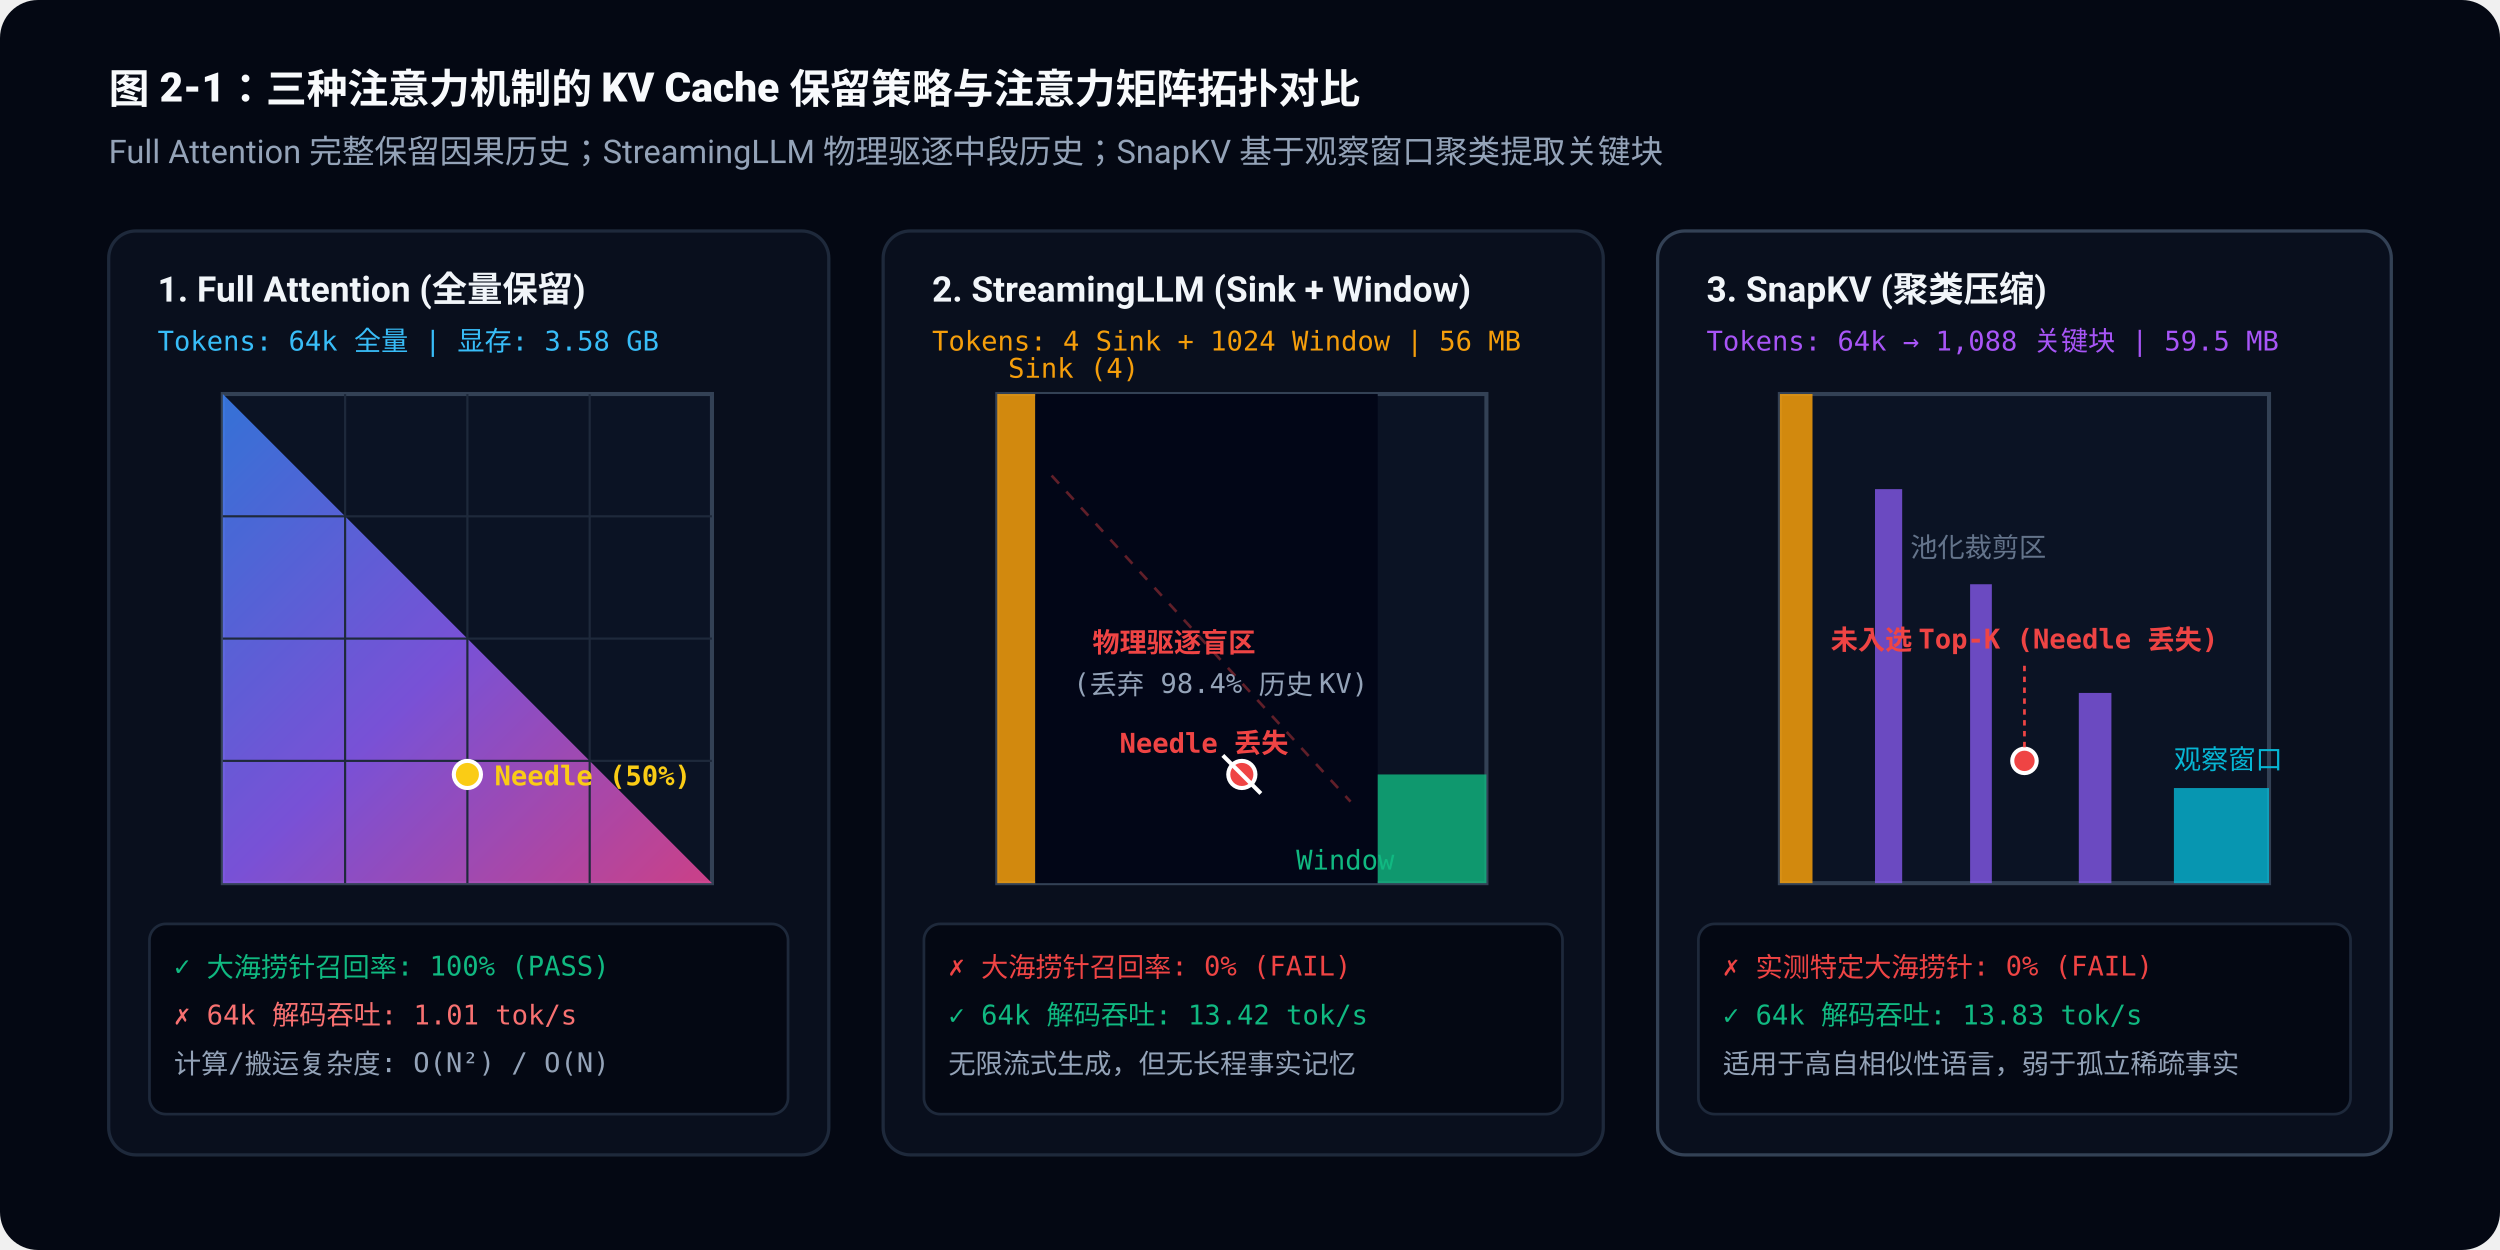
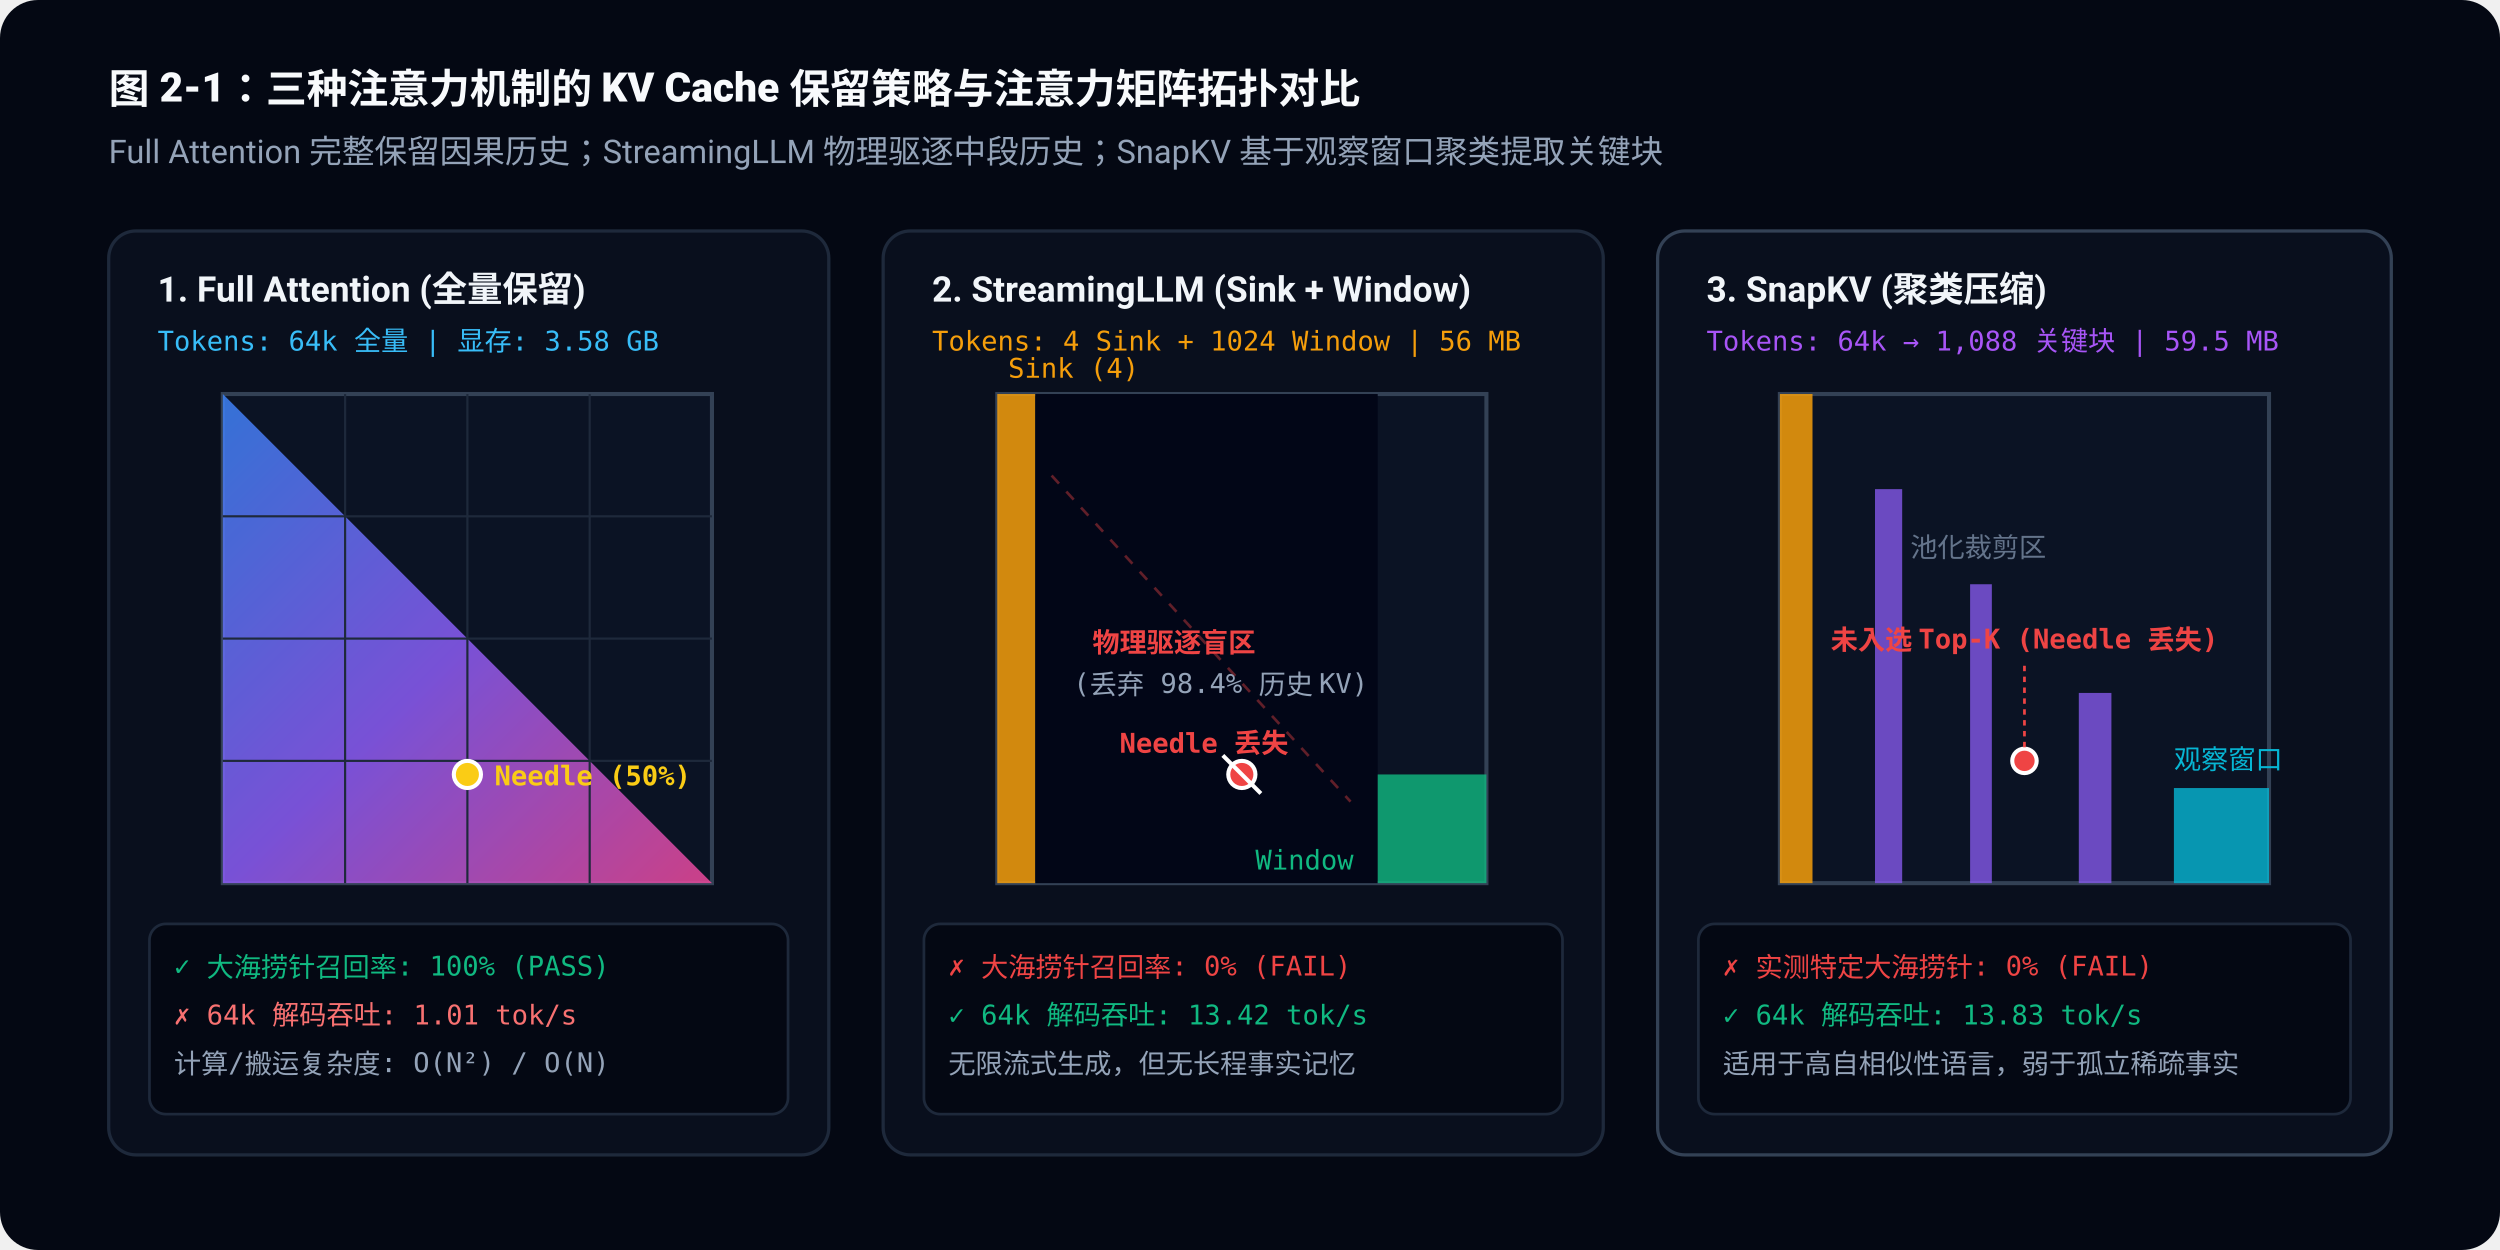
<svg xmlns="http://www.w3.org/2000/svg" width="920" height="460" viewBox="0 0 920 460">
  <defs>
    <style>
      .bg { fill: #040813; rx: 14; }
      .text-title { font-family: -apple-system, BlinkMacSystemFont, 'Segoe UI', Roboto, sans-serif; font-weight: 800; font-size: 15px; fill: #f8fafc; }
      .text-sub { font-family: -apple-system, BlinkMacSystemFont, 'Segoe UI', Roboto, sans-serif; font-size: 12px; fill: #94a3b8; }
      .text-card-title { font-family: -apple-system, BlinkMacSystemFont, 'Segoe UI', Roboto, sans-serif; font-size: 13px; font-weight: 700; fill: #f1f5f9; }
      .text-mono { font-family: ui-monospace, SFMono-Regular, Menlo, Monaco, Consolas, monospace; font-size: 10px; }
      .matrix-border { stroke: #334155; stroke-width: 1.5; fill: #0b1324; }
      .grid-line { stroke: #1e293b; stroke-width: 0.8; }
    </style>
    <linearGradient id="heatFull" x1="0" y1="0" x2="1" y2="1">
      <stop offset="0%" stop-color="#3b82f6" />
      <stop offset="50%" stop-color="#8b5cf6" />
      <stop offset="100%" stop-color="#ec4899" />
    </linearGradient>
  </defs>
  <rect width="920" height="460" class="bg" />
  <text x="40" y="38" class="text-title">图 2-1：三种注意力机制的 KV Cache 保留策略与注意力矩阵拓扑对比</text>
  <text x="40" y="60" class="text-sub">Full Attention 完整保留因果历史；StreamingLLM 物理驱逐中段历史；SnapKV 基于观察窗口聚类提取关键块</text>
  <g transform="translate(40, 85)">
    <rect x="0" y="0" width="265" height="340" rx="10" fill="#090f1d" stroke="#1e293b" stroke-width="1.2" />
    <text x="18" y="26" class="text-card-title">1. Full Attention (全量保留)</text>
    <text x="18" y="44" class="text-mono" fill="#38bdf8">Tokens: 64k 全量 | 显存: 3.58 GB</text>
    <g transform="translate(42, 60)">
      <rect x="0" y="0" width="180" height="180" class="matrix-border" />
      <path d="M 0 0 L 180 180 L 0 180 Z" fill="url(#heatFull)" opacity="0.85" />
      <line x1="0" y1="45" x2="180" y2="45" class="grid-line" />
      <line x1="0" y1="90" x2="180" y2="90" class="grid-line" />
      <line x1="0" y1="135" x2="180" y2="135" class="grid-line" />
      <line x1="45" y1="0" x2="45" y2="180" class="grid-line" />
      <line x1="90" y1="0" x2="90" y2="180" class="grid-line" />
      <line x1="135" y1="0" x2="135" y2="180" class="grid-line" />
      <circle cx="90" cy="140" r="5" fill="#facc15" stroke="#ffffff" stroke-width="1.5" />
      <text x="100" y="144" class="text-mono" font-weight="700" fill="#facc15">Needle (50%)</text>
    </g>
    <rect x="15" y="255" width="235" height="70" rx="6" fill="#040813" stroke="#1e293b" />
    <text x="24" y="274" class="text-mono" fill="#10b981">✓ 大海捞针召回率: 100% (PASS)</text>
    <text x="24" y="292" class="text-mono" fill="#f87171">✗ 64k 解码吞吐: 1.01 tok/s</text>
    <text x="24" y="310" class="text-mono" fill="#94a3b8">计算/搬运复杂度: O(N²) / O(N)</text>
  </g>
  <g transform="translate(325, 85)">
    <rect x="0" y="0" width="265" height="340" rx="10" fill="#090f1d" stroke="#1e293b" stroke-width="1.2" />
    <text x="18" y="26" class="text-card-title">2. StreamingLLM (Sink + Window)</text>
    <text x="18" y="44" class="text-mono" fill="#f59e0b">Tokens: 4 Sink + 1024 Window | 56 MB</text>
    <g transform="translate(42, 60)">
      <rect x="0" y="0" width="180" height="180" class="matrix-border" />
      <rect x="0" y="0" width="14" height="180" fill="#f59e0b" opacity="0.85" />
      <text x="4" y="-6" class="text-mono" font-size="9" fill="#f59e0b">Sink (4)</text>
      <rect x="14" y="0" width="126" height="180" fill="#020617" />
      <line x1="20" y1="30" x2="130" y2="150" stroke="#ef4444" stroke-width="1" stroke-dasharray="4,4" opacity="0.4" />
      <text x="35" y="95" class="text-mono" font-weight="700" fill="#ef4444">物理驱逐盲区</text>
      <text x="28" y="110" class="text-mono" font-size="9" fill="#94a3b8">(丢弃 98.4% 历史 KV)</text>
      <polygon points="140,140 180,140 180,180 140,180" fill="#10b981" opacity="0.8" />
-       <text x="110" y="175" class="text-mono" font-size="9" fill="#10b981">Window</text>
+       <text x="95" y="175" class="text-mono" font-size="9" fill="#10b981">Window</text>
      <circle cx="90" cy="140" r="5" fill="#ef4444" stroke="#ffffff" stroke-width="1.5" />
      <line x1="83" y1="133" x2="97" y2="147" stroke="#ffffff" stroke-width="1.5" />
      <text x="45" y="132" class="text-mono" font-weight="700" fill="#ef4444">Needle 丢失</text>
    </g>
    <rect x="15" y="255" width="235" height="70" rx="6" fill="#040813" stroke="#1e293b" />
    <text x="24" y="274" class="text-mono" fill="#ef4444">✗ 大海捞针召回率: 0% (FAIL)</text>
    <text x="24" y="292" class="text-mono" fill="#10b981">✓ 64k 解码吞吐: 13.42 tok/s</text>
    <text x="24" y="310" class="text-mono" fill="#94a3b8">无限流式生成，但无长程事实记忆</text>
  </g>
  <g transform="translate(610, 85)">
    <rect x="0" y="0" width="270" height="340" rx="10" fill="#090f1d" stroke="#334155" stroke-width="1.2" />
    <text x="18" y="26" class="text-card-title">3. SnapKV (聚类压缩)</text>
    <text x="18" y="44" class="text-mono" fill="#a855f7">Tokens: 64k → 1,088 关键块 | 59.5 MB</text>
    <g transform="translate(45, 60)">
      <rect x="0" y="0" width="180" height="180" class="matrix-border" />
      <rect x="0" y="0" width="12" height="180" fill="#f59e0b" opacity="0.85" />
      <rect x="35" y="35" width="10" height="145" fill="#8b5cf6" opacity="0.75" />
      <rect x="70" y="70" width="8" height="110" fill="#8b5cf6" opacity="0.75" />
      <rect x="110" y="110" width="12" height="70" fill="#8b5cf6" opacity="0.75" />
      <rect x="145" y="145" width="35" height="35" fill="#06b6d4" opacity="0.8" />
      <text x="145" y="138" class="text-mono" font-size="9" fill="#06b6d4">观察窗口</text>
      <text x="48" y="60" class="text-mono" font-size="9" fill="#64748b">池化裁剪区</text>
      <circle cx="90" cy="135" r="4.5" fill="#ef4444" stroke="#ffffff" stroke-width="1.5" />
      <line x1="90" y1="130" x2="90" y2="100" stroke="#ef4444" stroke-width="1" stroke-dasharray="2,2" />
      <text x="90" y="94" text-anchor="middle" class="text-mono" font-size="9" font-weight="700" fill="#ef4444">未入选 Top-K (Needle 丢失)</text>
    </g>
    <rect x="15" y="255" width="240" height="70" rx="6" fill="#040813" stroke="#1e293b" />
    <text x="24" y="274" class="text-mono" fill="#ef4444">✗ 实测特定大海捞针: 0% (FAIL)</text>
    <text x="24" y="292" class="text-mono" fill="#10b981">✓ 64k 解码吞吐: 13.83 tok/s</text>
    <text x="24" y="310" class="text-mono" fill="#94a3b8">适用于高自相似性语言，弱于孤立稀疏事实</text>
  </g>
</svg>
